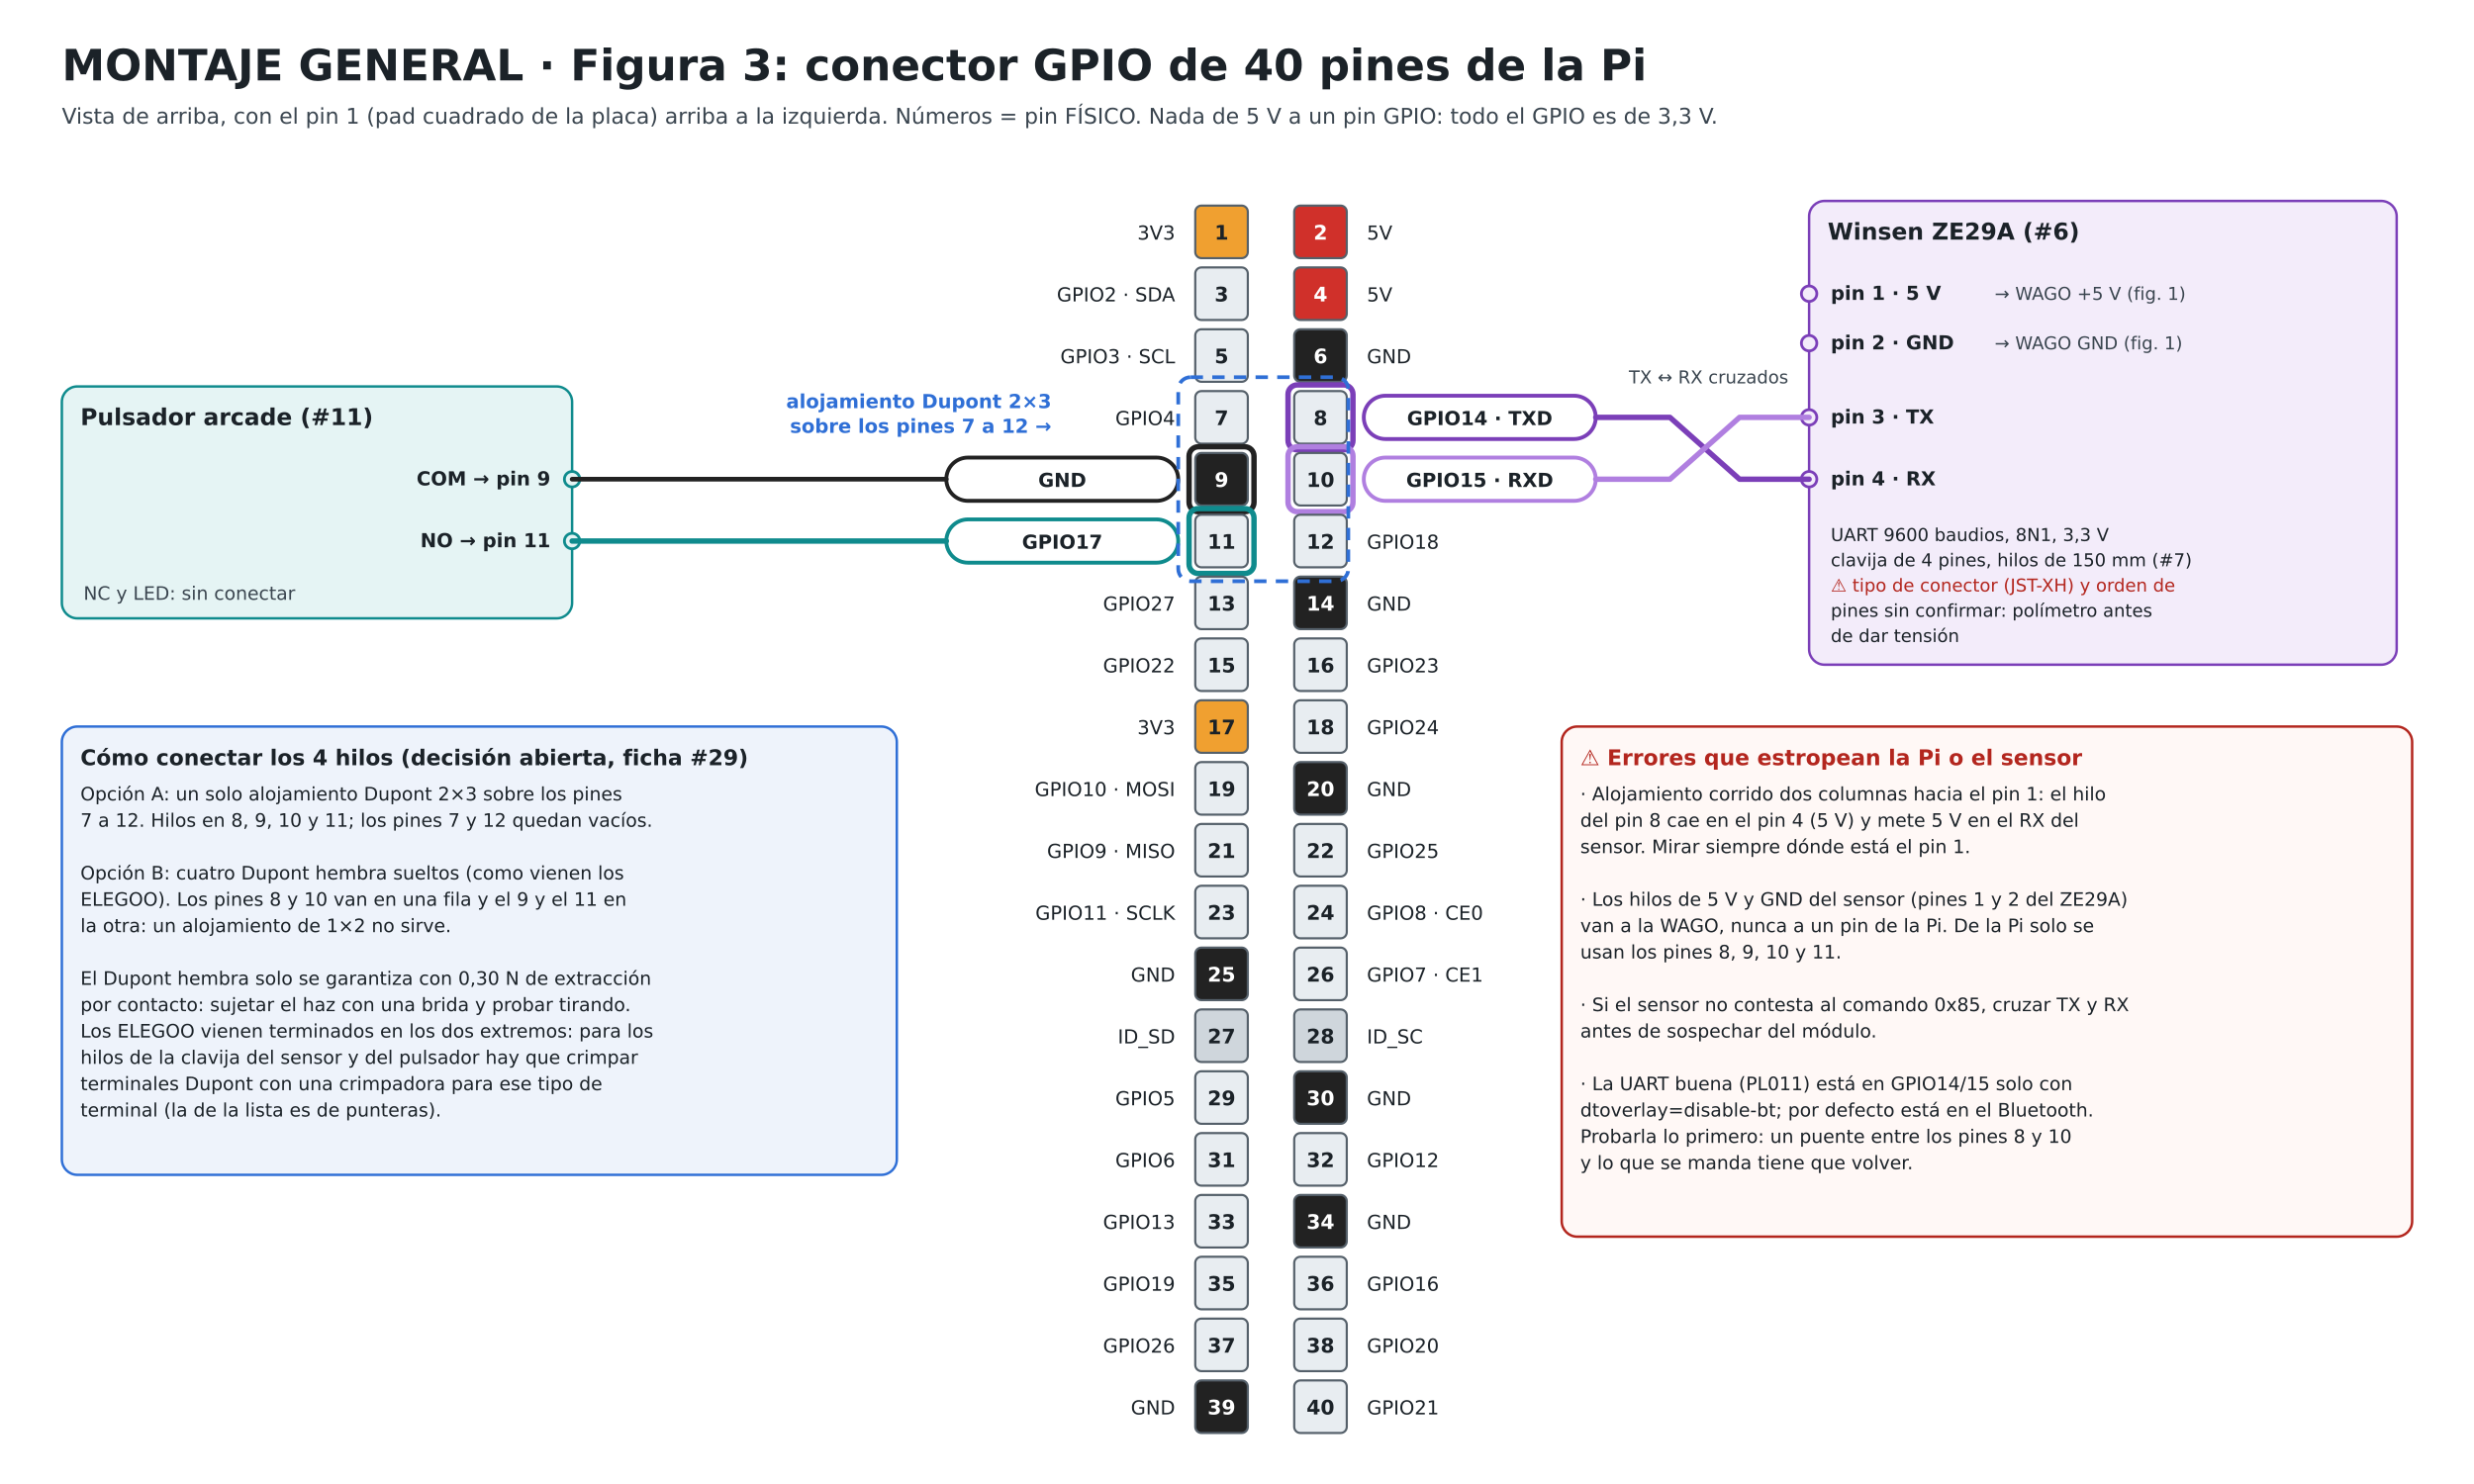
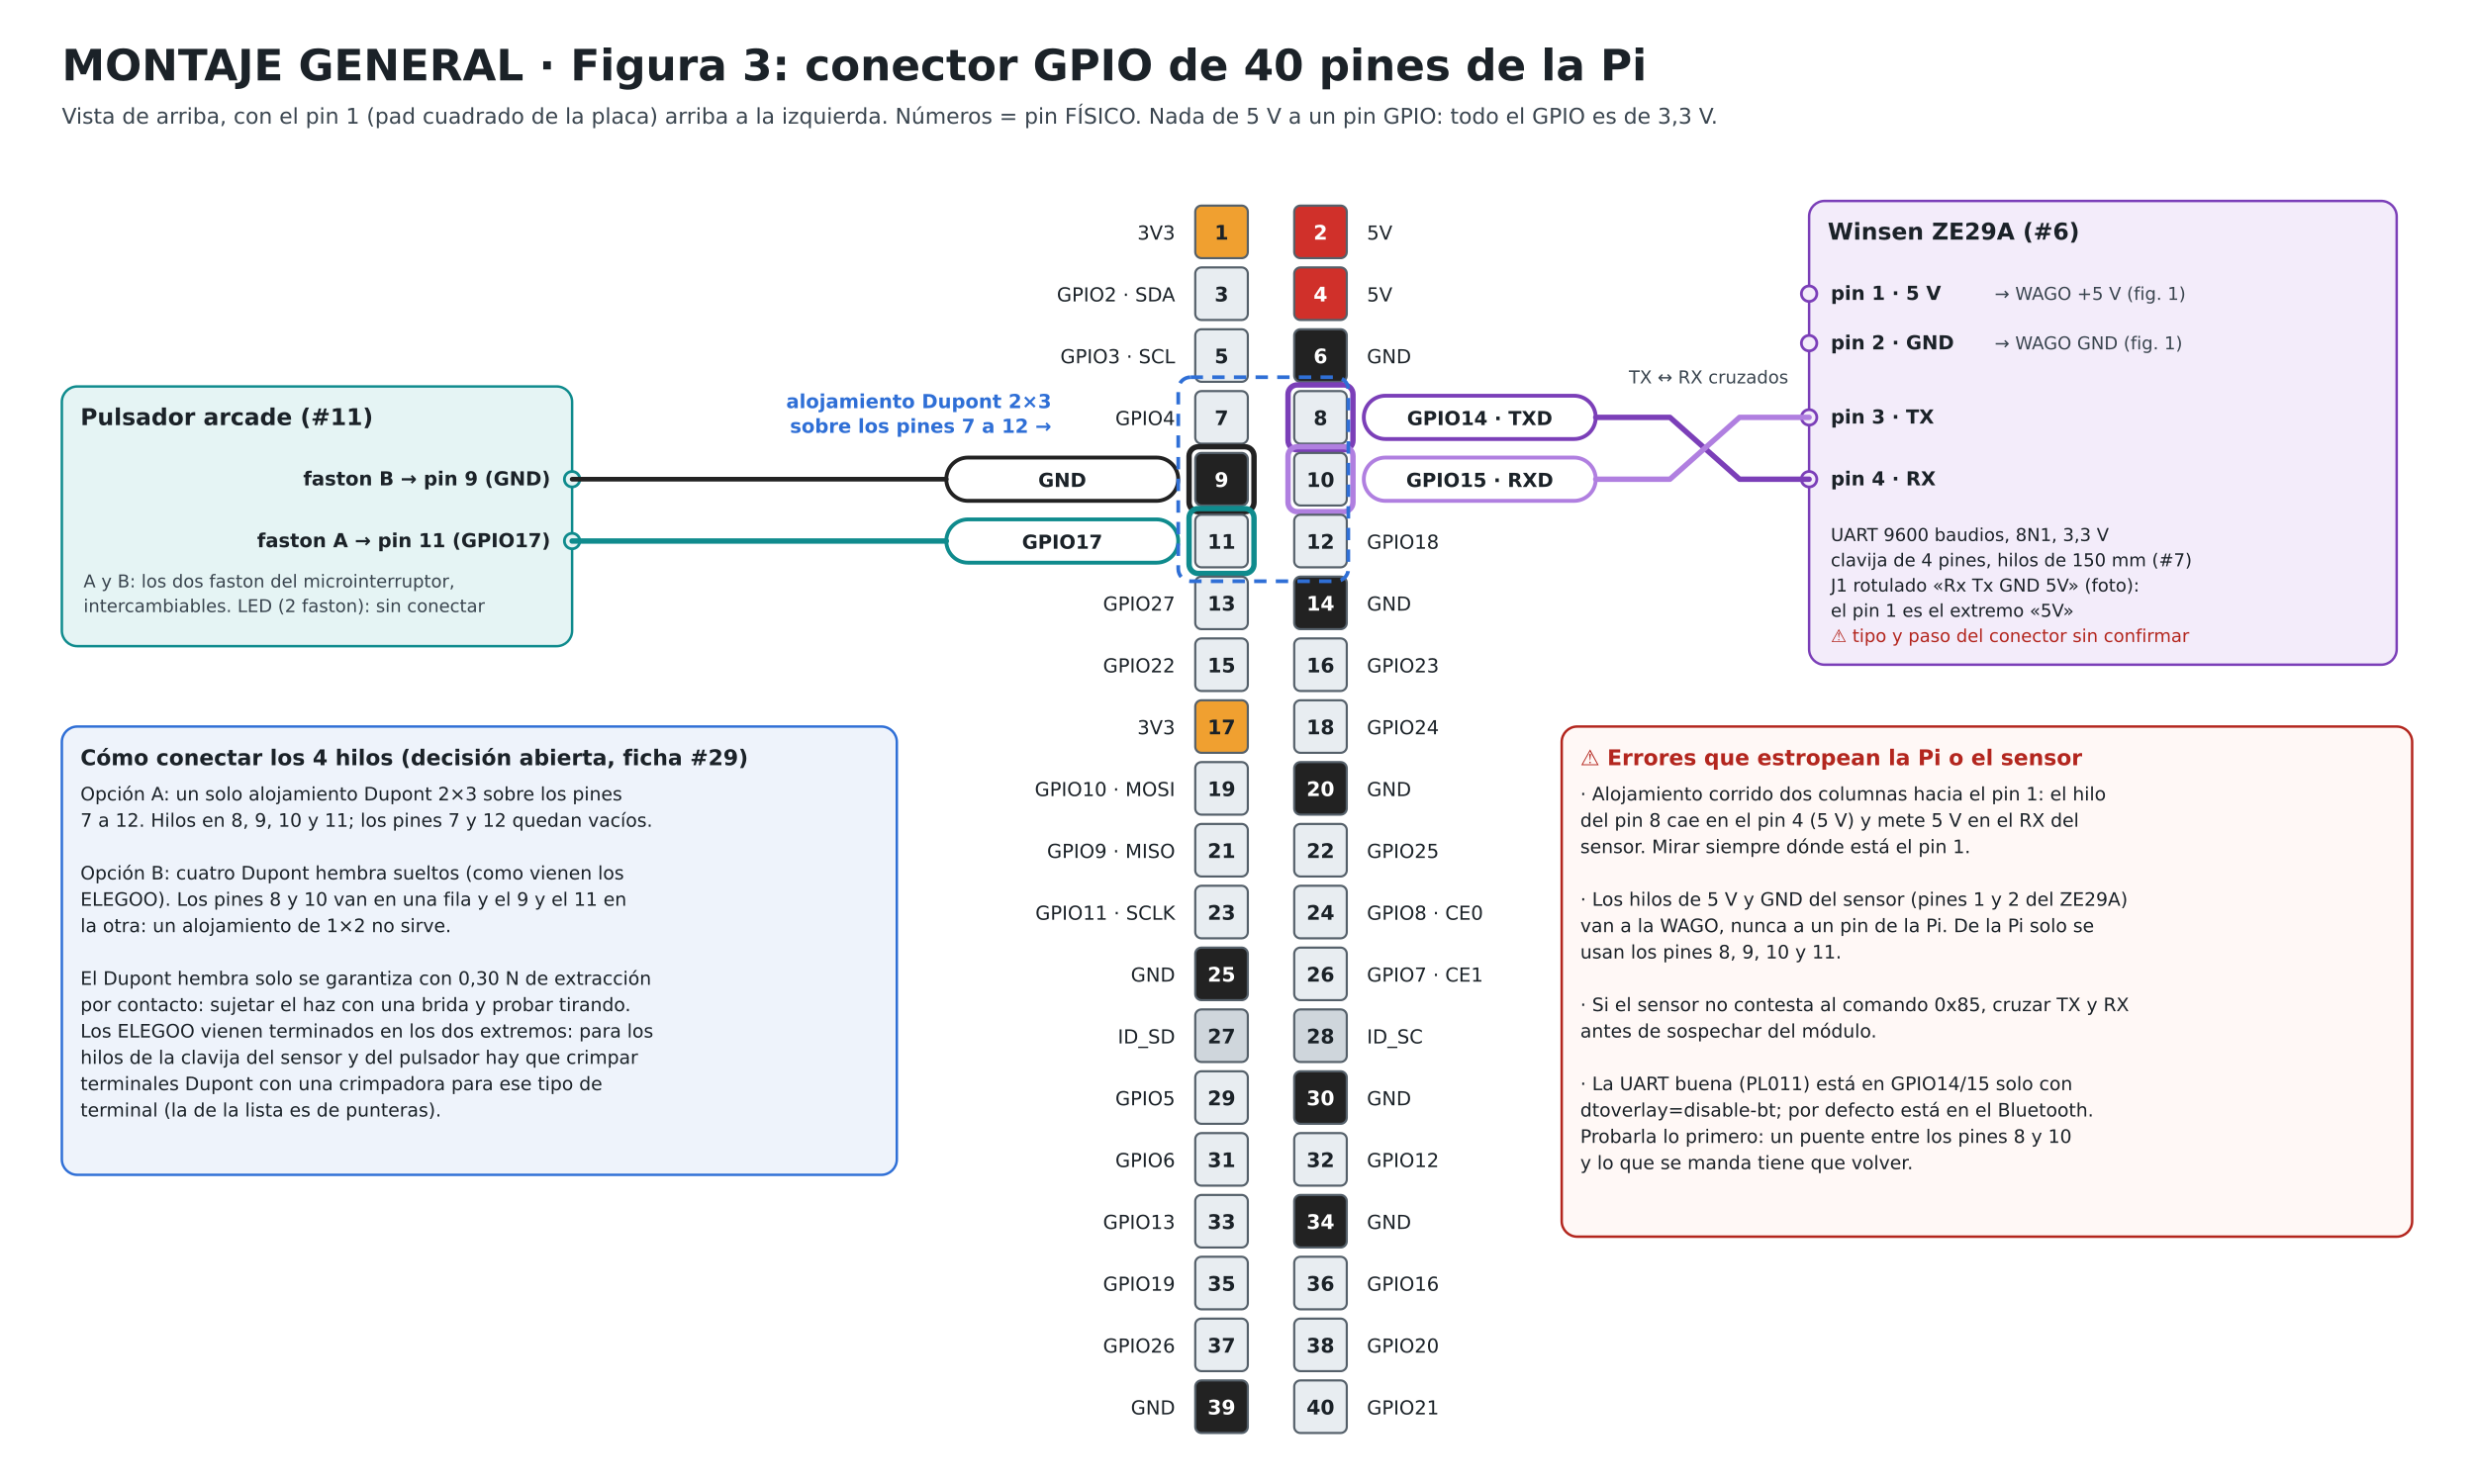
<svg xmlns="http://www.w3.org/2000/svg" width="1600" height="960" viewBox="0 0 1600 960">
  <rect x="0" y="0" width="1600" height="960" fill="#ffffff" />
  <text x="40" y="52" font-family="'DejaVu Sans', Verdana, 'Segoe UI', Helvetica, Arial, sans-serif" font-size="28" font-weight="bold" text-anchor="start" fill="#1b2228">MONTAJE GENERAL · Figura 3: conector GPIO de 40 pines de la Pi</text>
  <text x="40" y="80" font-family="'DejaVu Sans', Verdana, 'Segoe UI', Helvetica, Arial, sans-serif" font-size="14" font-weight="normal" text-anchor="start" fill="#3a454f">Vista de arriba, con el pin 1 (pad cuadrado de la placa) arriba a la izquierda. Números = pin FÍSICO. Nada de 5 V a un pin GPIO: todo el GPIO es de 3,3 V.</text>
  <rect x="773" y="133" width="34" height="34" rx="4" fill="#f0a030" stroke="#55606a" stroke-width="1.4" />
  <text x="790" y="155" font-family="'DejaVu Sans', Verdana, 'Segoe UI', Helvetica, Arial, sans-serif" font-size="13" font-weight="bold" text-anchor="middle" fill="#1b2228">1</text>
  <rect x="837" y="133" width="34" height="34" rx="4" fill="#d0302a" stroke="#55606a" stroke-width="1.4" />
  <text x="854" y="155" font-family="'DejaVu Sans', Verdana, 'Segoe UI', Helvetica, Arial, sans-serif" font-size="13" font-weight="bold" text-anchor="middle" fill="#ffffff">2</text>
  <text x="760" y="155" font-family="'DejaVu Sans', Verdana, 'Segoe UI', Helvetica, Arial, sans-serif" font-size="12.5" font-weight="normal" text-anchor="end" fill="#1b2228">3V3</text>
  <text x="884" y="155" font-family="'DejaVu Sans', Verdana, 'Segoe UI', Helvetica, Arial, sans-serif" font-size="12.5" font-weight="normal" text-anchor="start" fill="#1b2228">5V</text>
  <rect x="773" y="173" width="34" height="34" rx="4" fill="#e8edf1" stroke="#55606a" stroke-width="1.4" />
  <text x="790" y="195" font-family="'DejaVu Sans', Verdana, 'Segoe UI', Helvetica, Arial, sans-serif" font-size="13" font-weight="bold" text-anchor="middle" fill="#1b2228">3</text>
  <rect x="837" y="173" width="34" height="34" rx="4" fill="#d0302a" stroke="#55606a" stroke-width="1.4" />
  <text x="854" y="195" font-family="'DejaVu Sans', Verdana, 'Segoe UI', Helvetica, Arial, sans-serif" font-size="13" font-weight="bold" text-anchor="middle" fill="#ffffff">4</text>
  <text x="760" y="195" font-family="'DejaVu Sans', Verdana, 'Segoe UI', Helvetica, Arial, sans-serif" font-size="12.5" font-weight="normal" text-anchor="end" fill="#1b2228">GPIO2 · SDA</text>
  <text x="884" y="195" font-family="'DejaVu Sans', Verdana, 'Segoe UI', Helvetica, Arial, sans-serif" font-size="12.5" font-weight="normal" text-anchor="start" fill="#1b2228">5V</text>
  <rect x="773" y="213" width="34" height="34" rx="4" fill="#e8edf1" stroke="#55606a" stroke-width="1.4" />
  <text x="790" y="235" font-family="'DejaVu Sans', Verdana, 'Segoe UI', Helvetica, Arial, sans-serif" font-size="13" font-weight="bold" text-anchor="middle" fill="#1b2228">5</text>
  <rect x="837" y="213" width="34" height="34" rx="4" fill="#222222" stroke="#55606a" stroke-width="1.4" />
  <text x="854" y="235" font-family="'DejaVu Sans', Verdana, 'Segoe UI', Helvetica, Arial, sans-serif" font-size="13" font-weight="bold" text-anchor="middle" fill="#ffffff">6</text>
  <text x="760" y="235" font-family="'DejaVu Sans', Verdana, 'Segoe UI', Helvetica, Arial, sans-serif" font-size="12.5" font-weight="normal" text-anchor="end" fill="#1b2228">GPIO3 · SCL</text>
  <text x="884" y="235" font-family="'DejaVu Sans', Verdana, 'Segoe UI', Helvetica, Arial, sans-serif" font-size="12.5" font-weight="normal" text-anchor="start" fill="#1b2228">GND</text>
  <rect x="773" y="253" width="34" height="34" rx="4" fill="#e8edf1" stroke="#55606a" stroke-width="1.4" />
  <text x="790" y="275" font-family="'DejaVu Sans', Verdana, 'Segoe UI', Helvetica, Arial, sans-serif" font-size="13" font-weight="bold" text-anchor="middle" fill="#1b2228">7</text>
  <rect x="837" y="253" width="34" height="34" rx="4" fill="#e8edf1" stroke="#55606a" stroke-width="1.4" />
  <text x="854" y="275" font-family="'DejaVu Sans', Verdana, 'Segoe UI', Helvetica, Arial, sans-serif" font-size="13" font-weight="bold" text-anchor="middle" fill="#1b2228">8</text>
  <rect x="833" y="249" width="42" height="42" rx="6" fill="none" stroke="#7b3fb8" stroke-width="3.5" />
  <text x="760" y="275" font-family="'DejaVu Sans', Verdana, 'Segoe UI', Helvetica, Arial, sans-serif" font-size="12.5" font-weight="normal" text-anchor="end" fill="#1b2228">GPIO4</text>
  <rect x="773" y="293" width="34" height="34" rx="4" fill="#222222" stroke="#55606a" stroke-width="1.4" />
  <text x="790" y="315" font-family="'DejaVu Sans', Verdana, 'Segoe UI', Helvetica, Arial, sans-serif" font-size="13" font-weight="bold" text-anchor="middle" fill="#ffffff">9</text>
  <rect x="769" y="289" width="42" height="42" rx="6" fill="none" stroke="#222222" stroke-width="3.5" />
  <rect x="837" y="293" width="34" height="34" rx="4" fill="#e8edf1" stroke="#55606a" stroke-width="1.4" />
  <text x="854" y="315" font-family="'DejaVu Sans', Verdana, 'Segoe UI', Helvetica, Arial, sans-serif" font-size="13" font-weight="bold" text-anchor="middle" fill="#1b2228">10</text>
  <rect x="833" y="289" width="42" height="42" rx="6" fill="none" stroke="#b07fe0" stroke-width="3.5" />
  <rect x="773" y="333" width="34" height="34" rx="4" fill="#e8edf1" stroke="#55606a" stroke-width="1.4" />
  <text x="790" y="355" font-family="'DejaVu Sans', Verdana, 'Segoe UI', Helvetica, Arial, sans-serif" font-size="13" font-weight="bold" text-anchor="middle" fill="#1b2228">11</text>
  <rect x="769" y="329" width="42" height="42" rx="6" fill="none" stroke="#0f8b8d" stroke-width="3.5" />
  <rect x="837" y="333" width="34" height="34" rx="4" fill="#e8edf1" stroke="#55606a" stroke-width="1.4" />
  <text x="854" y="355" font-family="'DejaVu Sans', Verdana, 'Segoe UI', Helvetica, Arial, sans-serif" font-size="13" font-weight="bold" text-anchor="middle" fill="#1b2228">12</text>
  <text x="884" y="355" font-family="'DejaVu Sans', Verdana, 'Segoe UI', Helvetica, Arial, sans-serif" font-size="12.5" font-weight="normal" text-anchor="start" fill="#1b2228">GPIO18</text>
  <rect x="773" y="373" width="34" height="34" rx="4" fill="#e8edf1" stroke="#55606a" stroke-width="1.4" />
  <text x="790" y="395" font-family="'DejaVu Sans', Verdana, 'Segoe UI', Helvetica, Arial, sans-serif" font-size="13" font-weight="bold" text-anchor="middle" fill="#1b2228">13</text>
  <rect x="837" y="373" width="34" height="34" rx="4" fill="#222222" stroke="#55606a" stroke-width="1.4" />
  <text x="854" y="395" font-family="'DejaVu Sans', Verdana, 'Segoe UI', Helvetica, Arial, sans-serif" font-size="13" font-weight="bold" text-anchor="middle" fill="#ffffff">14</text>
  <text x="760" y="395" font-family="'DejaVu Sans', Verdana, 'Segoe UI', Helvetica, Arial, sans-serif" font-size="12.5" font-weight="normal" text-anchor="end" fill="#1b2228">GPIO27</text>
  <text x="884" y="395" font-family="'DejaVu Sans', Verdana, 'Segoe UI', Helvetica, Arial, sans-serif" font-size="12.5" font-weight="normal" text-anchor="start" fill="#1b2228">GND</text>
  <rect x="773" y="413" width="34" height="34" rx="4" fill="#e8edf1" stroke="#55606a" stroke-width="1.4" />
  <text x="790" y="435" font-family="'DejaVu Sans', Verdana, 'Segoe UI', Helvetica, Arial, sans-serif" font-size="13" font-weight="bold" text-anchor="middle" fill="#1b2228">15</text>
  <rect x="837" y="413" width="34" height="34" rx="4" fill="#e8edf1" stroke="#55606a" stroke-width="1.4" />
  <text x="854" y="435" font-family="'DejaVu Sans', Verdana, 'Segoe UI', Helvetica, Arial, sans-serif" font-size="13" font-weight="bold" text-anchor="middle" fill="#1b2228">16</text>
  <text x="760" y="435" font-family="'DejaVu Sans', Verdana, 'Segoe UI', Helvetica, Arial, sans-serif" font-size="12.5" font-weight="normal" text-anchor="end" fill="#1b2228">GPIO22</text>
  <text x="884" y="435" font-family="'DejaVu Sans', Verdana, 'Segoe UI', Helvetica, Arial, sans-serif" font-size="12.5" font-weight="normal" text-anchor="start" fill="#1b2228">GPIO23</text>
  <rect x="773" y="453" width="34" height="34" rx="4" fill="#f0a030" stroke="#55606a" stroke-width="1.4" />
  <text x="790" y="475" font-family="'DejaVu Sans', Verdana, 'Segoe UI', Helvetica, Arial, sans-serif" font-size="13" font-weight="bold" text-anchor="middle" fill="#1b2228">17</text>
  <rect x="837" y="453" width="34" height="34" rx="4" fill="#e8edf1" stroke="#55606a" stroke-width="1.4" />
  <text x="854" y="475" font-family="'DejaVu Sans', Verdana, 'Segoe UI', Helvetica, Arial, sans-serif" font-size="13" font-weight="bold" text-anchor="middle" fill="#1b2228">18</text>
  <text x="760" y="475" font-family="'DejaVu Sans', Verdana, 'Segoe UI', Helvetica, Arial, sans-serif" font-size="12.5" font-weight="normal" text-anchor="end" fill="#1b2228">3V3</text>
  <text x="884" y="475" font-family="'DejaVu Sans', Verdana, 'Segoe UI', Helvetica, Arial, sans-serif" font-size="12.5" font-weight="normal" text-anchor="start" fill="#1b2228">GPIO24</text>
  <rect x="773" y="493" width="34" height="34" rx="4" fill="#e8edf1" stroke="#55606a" stroke-width="1.4" />
  <text x="790" y="515" font-family="'DejaVu Sans', Verdana, 'Segoe UI', Helvetica, Arial, sans-serif" font-size="13" font-weight="bold" text-anchor="middle" fill="#1b2228">19</text>
  <rect x="837" y="493" width="34" height="34" rx="4" fill="#222222" stroke="#55606a" stroke-width="1.4" />
  <text x="854" y="515" font-family="'DejaVu Sans', Verdana, 'Segoe UI', Helvetica, Arial, sans-serif" font-size="13" font-weight="bold" text-anchor="middle" fill="#ffffff">20</text>
  <text x="760" y="515" font-family="'DejaVu Sans', Verdana, 'Segoe UI', Helvetica, Arial, sans-serif" font-size="12.5" font-weight="normal" text-anchor="end" fill="#1b2228">GPIO10 · MOSI</text>
  <text x="884" y="515" font-family="'DejaVu Sans', Verdana, 'Segoe UI', Helvetica, Arial, sans-serif" font-size="12.5" font-weight="normal" text-anchor="start" fill="#1b2228">GND</text>
  <rect x="773" y="533" width="34" height="34" rx="4" fill="#e8edf1" stroke="#55606a" stroke-width="1.4" />
  <text x="790" y="555" font-family="'DejaVu Sans', Verdana, 'Segoe UI', Helvetica, Arial, sans-serif" font-size="13" font-weight="bold" text-anchor="middle" fill="#1b2228">21</text>
  <rect x="837" y="533" width="34" height="34" rx="4" fill="#e8edf1" stroke="#55606a" stroke-width="1.4" />
  <text x="854" y="555" font-family="'DejaVu Sans', Verdana, 'Segoe UI', Helvetica, Arial, sans-serif" font-size="13" font-weight="bold" text-anchor="middle" fill="#1b2228">22</text>
  <text x="760" y="555" font-family="'DejaVu Sans', Verdana, 'Segoe UI', Helvetica, Arial, sans-serif" font-size="12.5" font-weight="normal" text-anchor="end" fill="#1b2228">GPIO9 · MISO</text>
  <text x="884" y="555" font-family="'DejaVu Sans', Verdana, 'Segoe UI', Helvetica, Arial, sans-serif" font-size="12.5" font-weight="normal" text-anchor="start" fill="#1b2228">GPIO25</text>
  <rect x="773" y="573" width="34" height="34" rx="4" fill="#e8edf1" stroke="#55606a" stroke-width="1.4" />
  <text x="790" y="595" font-family="'DejaVu Sans', Verdana, 'Segoe UI', Helvetica, Arial, sans-serif" font-size="13" font-weight="bold" text-anchor="middle" fill="#1b2228">23</text>
  <rect x="837" y="573" width="34" height="34" rx="4" fill="#e8edf1" stroke="#55606a" stroke-width="1.4" />
  <text x="854" y="595" font-family="'DejaVu Sans', Verdana, 'Segoe UI', Helvetica, Arial, sans-serif" font-size="13" font-weight="bold" text-anchor="middle" fill="#1b2228">24</text>
  <text x="760" y="595" font-family="'DejaVu Sans', Verdana, 'Segoe UI', Helvetica, Arial, sans-serif" font-size="12.5" font-weight="normal" text-anchor="end" fill="#1b2228">GPIO11 · SCLK</text>
  <text x="884" y="595" font-family="'DejaVu Sans', Verdana, 'Segoe UI', Helvetica, Arial, sans-serif" font-size="12.5" font-weight="normal" text-anchor="start" fill="#1b2228">GPIO8 · CE0</text>
  <rect x="773" y="613" width="34" height="34" rx="4" fill="#222222" stroke="#55606a" stroke-width="1.4" />
  <text x="790" y="635" font-family="'DejaVu Sans', Verdana, 'Segoe UI', Helvetica, Arial, sans-serif" font-size="13" font-weight="bold" text-anchor="middle" fill="#ffffff">25</text>
  <rect x="837" y="613" width="34" height="34" rx="4" fill="#e8edf1" stroke="#55606a" stroke-width="1.4" />
  <text x="854" y="635" font-family="'DejaVu Sans', Verdana, 'Segoe UI', Helvetica, Arial, sans-serif" font-size="13" font-weight="bold" text-anchor="middle" fill="#1b2228">26</text>
  <text x="760" y="635" font-family="'DejaVu Sans', Verdana, 'Segoe UI', Helvetica, Arial, sans-serif" font-size="12.5" font-weight="normal" text-anchor="end" fill="#1b2228">GND</text>
  <text x="884" y="635" font-family="'DejaVu Sans', Verdana, 'Segoe UI', Helvetica, Arial, sans-serif" font-size="12.5" font-weight="normal" text-anchor="start" fill="#1b2228">GPIO7 · CE1</text>
  <rect x="773" y="653" width="34" height="34" rx="4" fill="#cfd6dc" stroke="#55606a" stroke-width="1.4" />
  <text x="790" y="675" font-family="'DejaVu Sans', Verdana, 'Segoe UI', Helvetica, Arial, sans-serif" font-size="13" font-weight="bold" text-anchor="middle" fill="#1b2228">27</text>
  <rect x="837" y="653" width="34" height="34" rx="4" fill="#cfd6dc" stroke="#55606a" stroke-width="1.4" />
  <text x="854" y="675" font-family="'DejaVu Sans', Verdana, 'Segoe UI', Helvetica, Arial, sans-serif" font-size="13" font-weight="bold" text-anchor="middle" fill="#1b2228">28</text>
  <text x="760" y="675" font-family="'DejaVu Sans', Verdana, 'Segoe UI', Helvetica, Arial, sans-serif" font-size="12.5" font-weight="normal" text-anchor="end" fill="#1b2228">ID_SD</text>
  <text x="884" y="675" font-family="'DejaVu Sans', Verdana, 'Segoe UI', Helvetica, Arial, sans-serif" font-size="12.5" font-weight="normal" text-anchor="start" fill="#1b2228">ID_SC</text>
  <rect x="773" y="693" width="34" height="34" rx="4" fill="#e8edf1" stroke="#55606a" stroke-width="1.4" />
  <text x="790" y="715" font-family="'DejaVu Sans', Verdana, 'Segoe UI', Helvetica, Arial, sans-serif" font-size="13" font-weight="bold" text-anchor="middle" fill="#1b2228">29</text>
  <rect x="837" y="693" width="34" height="34" rx="4" fill="#222222" stroke="#55606a" stroke-width="1.4" />
  <text x="854" y="715" font-family="'DejaVu Sans', Verdana, 'Segoe UI', Helvetica, Arial, sans-serif" font-size="13" font-weight="bold" text-anchor="middle" fill="#ffffff">30</text>
  <text x="760" y="715" font-family="'DejaVu Sans', Verdana, 'Segoe UI', Helvetica, Arial, sans-serif" font-size="12.5" font-weight="normal" text-anchor="end" fill="#1b2228">GPIO5</text>
  <text x="884" y="715" font-family="'DejaVu Sans', Verdana, 'Segoe UI', Helvetica, Arial, sans-serif" font-size="12.5" font-weight="normal" text-anchor="start" fill="#1b2228">GND</text>
  <rect x="773" y="733" width="34" height="34" rx="4" fill="#e8edf1" stroke="#55606a" stroke-width="1.4" />
  <text x="790" y="755" font-family="'DejaVu Sans', Verdana, 'Segoe UI', Helvetica, Arial, sans-serif" font-size="13" font-weight="bold" text-anchor="middle" fill="#1b2228">31</text>
  <rect x="837" y="733" width="34" height="34" rx="4" fill="#e8edf1" stroke="#55606a" stroke-width="1.4" />
  <text x="854" y="755" font-family="'DejaVu Sans', Verdana, 'Segoe UI', Helvetica, Arial, sans-serif" font-size="13" font-weight="bold" text-anchor="middle" fill="#1b2228">32</text>
  <text x="760" y="755" font-family="'DejaVu Sans', Verdana, 'Segoe UI', Helvetica, Arial, sans-serif" font-size="12.5" font-weight="normal" text-anchor="end" fill="#1b2228">GPIO6</text>
  <text x="884" y="755" font-family="'DejaVu Sans', Verdana, 'Segoe UI', Helvetica, Arial, sans-serif" font-size="12.5" font-weight="normal" text-anchor="start" fill="#1b2228">GPIO12</text>
  <rect x="773" y="773" width="34" height="34" rx="4" fill="#e8edf1" stroke="#55606a" stroke-width="1.4" />
  <text x="790" y="795" font-family="'DejaVu Sans', Verdana, 'Segoe UI', Helvetica, Arial, sans-serif" font-size="13" font-weight="bold" text-anchor="middle" fill="#1b2228">33</text>
  <rect x="837" y="773" width="34" height="34" rx="4" fill="#222222" stroke="#55606a" stroke-width="1.4" />
  <text x="854" y="795" font-family="'DejaVu Sans', Verdana, 'Segoe UI', Helvetica, Arial, sans-serif" font-size="13" font-weight="bold" text-anchor="middle" fill="#ffffff">34</text>
  <text x="760" y="795" font-family="'DejaVu Sans', Verdana, 'Segoe UI', Helvetica, Arial, sans-serif" font-size="12.5" font-weight="normal" text-anchor="end" fill="#1b2228">GPIO13</text>
  <text x="884" y="795" font-family="'DejaVu Sans', Verdana, 'Segoe UI', Helvetica, Arial, sans-serif" font-size="12.5" font-weight="normal" text-anchor="start" fill="#1b2228">GND</text>
  <rect x="773" y="813" width="34" height="34" rx="4" fill="#e8edf1" stroke="#55606a" stroke-width="1.4" />
  <text x="790" y="835" font-family="'DejaVu Sans', Verdana, 'Segoe UI', Helvetica, Arial, sans-serif" font-size="13" font-weight="bold" text-anchor="middle" fill="#1b2228">35</text>
  <rect x="837" y="813" width="34" height="34" rx="4" fill="#e8edf1" stroke="#55606a" stroke-width="1.4" />
  <text x="854" y="835" font-family="'DejaVu Sans', Verdana, 'Segoe UI', Helvetica, Arial, sans-serif" font-size="13" font-weight="bold" text-anchor="middle" fill="#1b2228">36</text>
  <text x="760" y="835" font-family="'DejaVu Sans', Verdana, 'Segoe UI', Helvetica, Arial, sans-serif" font-size="12.5" font-weight="normal" text-anchor="end" fill="#1b2228">GPIO19</text>
  <text x="884" y="835" font-family="'DejaVu Sans', Verdana, 'Segoe UI', Helvetica, Arial, sans-serif" font-size="12.5" font-weight="normal" text-anchor="start" fill="#1b2228">GPIO16</text>
  <rect x="773" y="853" width="34" height="34" rx="4" fill="#e8edf1" stroke="#55606a" stroke-width="1.4" />
  <text x="790" y="875" font-family="'DejaVu Sans', Verdana, 'Segoe UI', Helvetica, Arial, sans-serif" font-size="13" font-weight="bold" text-anchor="middle" fill="#1b2228">37</text>
  <rect x="837" y="853" width="34" height="34" rx="4" fill="#e8edf1" stroke="#55606a" stroke-width="1.4" />
  <text x="854" y="875" font-family="'DejaVu Sans', Verdana, 'Segoe UI', Helvetica, Arial, sans-serif" font-size="13" font-weight="bold" text-anchor="middle" fill="#1b2228">38</text>
  <text x="760" y="875" font-family="'DejaVu Sans', Verdana, 'Segoe UI', Helvetica, Arial, sans-serif" font-size="12.5" font-weight="normal" text-anchor="end" fill="#1b2228">GPIO26</text>
  <text x="884" y="875" font-family="'DejaVu Sans', Verdana, 'Segoe UI', Helvetica, Arial, sans-serif" font-size="12.5" font-weight="normal" text-anchor="start" fill="#1b2228">GPIO20</text>
  <rect x="773" y="893" width="34" height="34" rx="4" fill="#222222" stroke="#55606a" stroke-width="1.4" />
  <text x="790" y="915" font-family="'DejaVu Sans', Verdana, 'Segoe UI', Helvetica, Arial, sans-serif" font-size="13" font-weight="bold" text-anchor="middle" fill="#ffffff">39</text>
  <rect x="837" y="893" width="34" height="34" rx="4" fill="#e8edf1" stroke="#55606a" stroke-width="1.4" />
  <text x="854" y="915" font-family="'DejaVu Sans', Verdana, 'Segoe UI', Helvetica, Arial, sans-serif" font-size="13" font-weight="bold" text-anchor="middle" fill="#1b2228">40</text>
  <text x="760" y="915" font-family="'DejaVu Sans', Verdana, 'Segoe UI', Helvetica, Arial, sans-serif" font-size="12.5" font-weight="normal" text-anchor="end" fill="#1b2228">GND</text>
  <text x="884" y="915" font-family="'DejaVu Sans', Verdana, 'Segoe UI', Helvetica, Arial, sans-serif" font-size="12.5" font-weight="normal" text-anchor="start" fill="#1b2228">GPIO21</text>
  <rect x="882" y="256" width="150" height="28" rx="14" fill="#ffffff" stroke="#7b3fb8" stroke-width="2.5" />
  <text x="957" y="275" font-family="'DejaVu Sans', Verdana, 'Segoe UI', Helvetica, Arial, sans-serif" font-size="12.5" font-weight="bold" text-anchor="middle" fill="#1b2228">GPIO14 · TXD</text>
  <rect x="882" y="296" width="150" height="28" rx="14" fill="#ffffff" stroke="#b07fe0" stroke-width="2.5" />
  <text x="957" y="315" font-family="'DejaVu Sans', Verdana, 'Segoe UI', Helvetica, Arial, sans-serif" font-size="12.5" font-weight="bold" text-anchor="middle" fill="#1b2228">GPIO15 · RXD</text>
  <rect x="612" y="296" width="150" height="28" rx="14" fill="#ffffff" stroke="#222222" stroke-width="2.5" />
  <text x="687" y="315" font-family="'DejaVu Sans', Verdana, 'Segoe UI', Helvetica, Arial, sans-serif" font-size="12.5" font-weight="bold" text-anchor="middle" fill="#1b2228">GND</text>
  <rect x="612" y="336" width="150" height="28" rx="14" fill="#ffffff" stroke="#0f8b8d" stroke-width="2.5" />
  <text x="687" y="355" font-family="'DejaVu Sans', Verdana, 'Segoe UI', Helvetica, Arial, sans-serif" font-size="12.5" font-weight="bold" text-anchor="middle" fill="#1b2228">GPIO17</text>
  <rect x="762" y="244" width="110" height="132" rx="8" fill="none" stroke="#2f6fd6" stroke-width="2.4" stroke-dasharray="8,6" />
  <text x="750" y="275" font-family="'DejaVu Sans', Verdana, 'Segoe UI', Helvetica, Arial, sans-serif" font-size="1" font-weight="normal" text-anchor="start" fill="#1b2228" />
  <text x="680" y="264" font-family="'DejaVu Sans', Verdana, 'Segoe UI', Helvetica, Arial, sans-serif" font-size="12.5" font-weight="bold" text-anchor="end" fill="#2f6fd6">alojamiento Dupont 2×3</text>
  <text x="680" y="280" font-family="'DejaVu Sans', Verdana, 'Segoe UI', Helvetica, Arial, sans-serif" font-size="12.5" font-weight="bold" text-anchor="end" fill="#2f6fd6">sobre los pines 7 a 12 →</text>
  <rect x="1170" y="130" width="380" height="300" rx="10" fill="#f3ecfa" stroke="#7b3fb8" stroke-width="1.6" />
  <text x="1182" y="155" font-family="'DejaVu Sans', Verdana, 'Segoe UI', Helvetica, Arial, sans-serif" font-size="15" font-weight="bold" text-anchor="start" fill="#1b2228">Winsen ZE29A (#6)</text>
  <circle cx="1170" cy="190" r="5" fill="#f3ecfa" stroke="#7b3fb8" stroke-width="1.8" />
  <text x="1184" y="194" font-family="'DejaVu Sans', Verdana, 'Segoe UI', Helvetica, Arial, sans-serif" font-size="12.5" font-weight="bold" text-anchor="start" fill="#1b2228">pin 1 · 5 V</text>
  <circle cx="1170" cy="222" r="5" fill="#f3ecfa" stroke="#7b3fb8" stroke-width="1.8" />
  <text x="1184" y="226" font-family="'DejaVu Sans', Verdana, 'Segoe UI', Helvetica, Arial, sans-serif" font-size="12.5" font-weight="bold" text-anchor="start" fill="#1b2228">pin 2 · GND</text>
  <circle cx="1170" cy="270" r="5" fill="#f3ecfa" stroke="#7b3fb8" stroke-width="1.8" />
  <text x="1184" y="274" font-family="'DejaVu Sans', Verdana, 'Segoe UI', Helvetica, Arial, sans-serif" font-size="12.5" font-weight="bold" text-anchor="start" fill="#1b2228">pin 3 · TX</text>
  <circle cx="1170" cy="310" r="5" fill="#f3ecfa" stroke="#7b3fb8" stroke-width="1.8" />
  <text x="1184" y="314" font-family="'DejaVu Sans', Verdana, 'Segoe UI', Helvetica, Arial, sans-serif" font-size="12.5" font-weight="bold" text-anchor="start" fill="#1b2228">pin 4 · RX</text>
  <text x="1290" y="194" font-family="'DejaVu Sans', Verdana, 'Segoe UI', Helvetica, Arial, sans-serif" font-size="11.5" font-weight="normal" text-anchor="start" fill="#3a454f">→ WAGO +5 V (fig. 1)</text>
  <text x="1290" y="226" font-family="'DejaVu Sans', Verdana, 'Segoe UI', Helvetica, Arial, sans-serif" font-size="11.5" font-weight="normal" text-anchor="start" fill="#3a454f">→ WAGO GND (fig. 1)</text>
  <text x="1184" y="350.0" font-family="'DejaVu Sans', Verdana, 'Segoe UI', Helvetica, Arial, sans-serif" font-size="11.5" font-weight="normal" text-anchor="start" fill="#1b2228">UART 9600 baudios, 8N1, 3,3 V</text>
  <text x="1184" y="366.33" font-family="'DejaVu Sans', Verdana, 'Segoe UI', Helvetica, Arial, sans-serif" font-size="11.5" font-weight="normal" text-anchor="start" fill="#1b2228">clavija de 4 pines, hilos de 150 mm (#7)</text>
-   <text x="1184" y="382.66" font-family="'DejaVu Sans', Verdana, 'Segoe UI', Helvetica, Arial, sans-serif" font-size="11.5" font-weight="normal" text-anchor="start" fill="#b3261e">⚠ tipo de conector (JST-XH) y orden de</text>
-   <text x="1184" y="398.99" font-family="'DejaVu Sans', Verdana, 'Segoe UI', Helvetica, Arial, sans-serif" font-size="11.5" font-weight="normal" text-anchor="start" fill="#1b2228">pines sin confirmar: polímetro antes</text>
-   <text x="1184" y="415.32" font-family="'DejaVu Sans', Verdana, 'Segoe UI', Helvetica, Arial, sans-serif" font-size="11.5" font-weight="normal" text-anchor="start" fill="#1b2228">de dar tensión</text>
+   <text x="1184" y="382.66" font-family="'DejaVu Sans', Verdana, 'Segoe UI', Helvetica, Arial, sans-serif" font-size="11.5" font-weight="normal" text-anchor="start" fill="#1b2228">J1 rotulado «Rx Tx GND 5V» (foto):</text>
+   <text x="1184" y="398.99" font-family="'DejaVu Sans', Verdana, 'Segoe UI', Helvetica, Arial, sans-serif" font-size="11.5" font-weight="normal" text-anchor="start" fill="#1b2228">el pin 1 es el extremo «5V»</text>
+   <text x="1184" y="415.32" font-family="'DejaVu Sans', Verdana, 'Segoe UI', Helvetica, Arial, sans-serif" font-size="11.5" font-weight="normal" text-anchor="start" fill="#b3261e">⚠ tipo y paso del conector sin confirmar</text>
  <path d="M1032,270 L1080,270 L1125,310 L1170,310" fill="none" stroke="#7b3fb8" stroke-width="3.5" stroke-linejoin="round" stroke-linecap="round" />
  <path d="M1032,310 L1080,310 L1125,270 L1170,270" fill="none" stroke="#b07fe0" stroke-width="3.5" stroke-linejoin="round" stroke-linecap="round" />
  <rect x="1045.8" y="235.5" width="118.4" height="17.5" fill="#ffffff" opacity="0.92" rx="3" />
  <text x="1105" y="248" font-family="'DejaVu Sans', Verdana, 'Segoe UI', Helvetica, Arial, sans-serif" font-size="11.5" font-weight="normal" text-anchor="middle" fill="#3a454f">TX ↔ RX cruzados</text>
-   <rect x="40" y="250" width="330" height="150" rx="10" fill="#e5f4f4" stroke="#0f8b8d" stroke-width="1.6" />
+   <rect x="40" y="250" width="330" height="168" rx="10" fill="#e5f4f4" stroke="#0f8b8d" stroke-width="1.6" />
  <text x="52" y="275" font-family="'DejaVu Sans', Verdana, 'Segoe UI', Helvetica, Arial, sans-serif" font-size="15" font-weight="bold" text-anchor="start" fill="#1b2228">Pulsador arcade (#11)</text>
  <circle cx="370" cy="310" r="5" fill="#e5f4f4" stroke="#0f8b8d" stroke-width="1.8" />
-   <text x="356" y="314" font-family="'DejaVu Sans', Verdana, 'Segoe UI', Helvetica, Arial, sans-serif" font-size="12.5" font-weight="bold" text-anchor="end" fill="#1b2228">COM → pin 9</text>
+   <text x="356" y="314" font-family="'DejaVu Sans', Verdana, 'Segoe UI', Helvetica, Arial, sans-serif" font-size="12.5" font-weight="bold" text-anchor="end" fill="#1b2228">faston B → pin 9 (GND)</text>
  <circle cx="370" cy="350" r="5" fill="#e5f4f4" stroke="#0f8b8d" stroke-width="1.8" />
-   <text x="356" y="354" font-family="'DejaVu Sans', Verdana, 'Segoe UI', Helvetica, Arial, sans-serif" font-size="12.5" font-weight="bold" text-anchor="end" fill="#1b2228">NO → pin 11</text>
-   <text x="54" y="388" font-family="'DejaVu Sans', Verdana, 'Segoe UI', Helvetica, Arial, sans-serif" font-size="12" font-weight="normal" text-anchor="start" fill="#3a454f">NC y LED: sin conectar</text>
+   <text x="356" y="354" font-family="'DejaVu Sans', Verdana, 'Segoe UI', Helvetica, Arial, sans-serif" font-size="12.5" font-weight="bold" text-anchor="end" fill="#1b2228">faston A → pin 11 (GPIO17)</text>
+   <text x="54" y="380" font-family="'DejaVu Sans', Verdana, 'Segoe UI', Helvetica, Arial, sans-serif" font-size="11.5" font-weight="normal" text-anchor="start" fill="#3a454f">A y B: los dos faston del microinterruptor,</text>
+   <text x="54" y="396" font-family="'DejaVu Sans', Verdana, 'Segoe UI', Helvetica, Arial, sans-serif" font-size="11.5" font-weight="normal" text-anchor="start" fill="#3a454f">intercambiables. LED (2 faston): sin conectar</text>
  <path d="M612,310 L370,310" fill="none" stroke="#222222" stroke-width="3" stroke-linejoin="round" stroke-linecap="round" />
  <path d="M612,350 L370,350" fill="none" stroke="#0f8b8d" stroke-width="3.5" stroke-linejoin="round" stroke-linecap="round" />
  <rect x="40" y="470" width="540" height="290" rx="10" fill="#eef3fb" stroke="#2f6fd6" stroke-width="1.6" />
  <text x="52" y="495" font-family="'DejaVu Sans', Verdana, 'Segoe UI', Helvetica, Arial, sans-serif" font-size="14" font-weight="bold" text-anchor="start" fill="#1b2228">Cómo conectar los 4 hilos (decisión abierta, ficha #29)</text>
  <text x="52" y="517.8" font-family="'DejaVu Sans', Verdana, 'Segoe UI', Helvetica, Arial, sans-serif" font-size="12" font-weight="normal" text-anchor="start" fill="#1b2228">Opción A: un solo alojamiento Dupont 2×3 sobre los pines</text>
  <text x="52" y="534.84" font-family="'DejaVu Sans', Verdana, 'Segoe UI', Helvetica, Arial, sans-serif" font-size="12" font-weight="normal" text-anchor="start" fill="#1b2228">7 a 12. Hilos en 8, 9, 10 y 11; los pines 7 y 12 quedan vacíos.</text>
  <text x="52" y="551.88" font-family="'DejaVu Sans', Verdana, 'Segoe UI', Helvetica, Arial, sans-serif" font-size="12" font-weight="normal" text-anchor="start" fill="#1b2228" />
  <text x="52" y="568.92" font-family="'DejaVu Sans', Verdana, 'Segoe UI', Helvetica, Arial, sans-serif" font-size="12" font-weight="normal" text-anchor="start" fill="#1b2228">Opción B: cuatro Dupont hembra sueltos (como vienen los</text>
  <text x="52" y="585.96" font-family="'DejaVu Sans', Verdana, 'Segoe UI', Helvetica, Arial, sans-serif" font-size="12" font-weight="normal" text-anchor="start" fill="#1b2228">ELEGOO). Los pines 8 y 10 van en una fila y el 9 y el 11 en</text>
  <text x="52" y="603.0" font-family="'DejaVu Sans', Verdana, 'Segoe UI', Helvetica, Arial, sans-serif" font-size="12" font-weight="normal" text-anchor="start" fill="#1b2228">la otra: un alojamiento de 1×2 no sirve.</text>
  <text x="52" y="620.04" font-family="'DejaVu Sans', Verdana, 'Segoe UI', Helvetica, Arial, sans-serif" font-size="12" font-weight="normal" text-anchor="start" fill="#1b2228" />
  <text x="52" y="637.08" font-family="'DejaVu Sans', Verdana, 'Segoe UI', Helvetica, Arial, sans-serif" font-size="12" font-weight="normal" text-anchor="start" fill="#1b2228">El Dupont hembra solo se garantiza con 0,30 N de extracción</text>
  <text x="52" y="654.12" font-family="'DejaVu Sans', Verdana, 'Segoe UI', Helvetica, Arial, sans-serif" font-size="12" font-weight="normal" text-anchor="start" fill="#1b2228">por contacto: sujetar el haz con una brida y probar tirando.</text>
  <text x="52" y="671.16" font-family="'DejaVu Sans', Verdana, 'Segoe UI', Helvetica, Arial, sans-serif" font-size="12" font-weight="normal" text-anchor="start" fill="#1b2228">Los ELEGOO vienen terminados en los dos extremos: para los</text>
  <text x="52" y="688.2" font-family="'DejaVu Sans', Verdana, 'Segoe UI', Helvetica, Arial, sans-serif" font-size="12" font-weight="normal" text-anchor="start" fill="#1b2228">hilos de la clavija del sensor y del pulsador hay que crimpar</text>
  <text x="52" y="705.24" font-family="'DejaVu Sans', Verdana, 'Segoe UI', Helvetica, Arial, sans-serif" font-size="12" font-weight="normal" text-anchor="start" fill="#1b2228">terminales Dupont con una crimpadora para ese tipo de</text>
  <text x="52" y="722.28" font-family="'DejaVu Sans', Verdana, 'Segoe UI', Helvetica, Arial, sans-serif" font-size="12" font-weight="normal" text-anchor="start" fill="#1b2228">terminal (la de la lista es de punteras).</text>
  <rect x="1010" y="470" width="550" height="330" rx="10" fill="#fff8f6" stroke="#b3261e" stroke-width="1.6" />
  <text x="1022" y="495" font-family="'DejaVu Sans', Verdana, 'Segoe UI', Helvetica, Arial, sans-serif" font-size="14" font-weight="bold" text-anchor="start" fill="#b3261e">⚠ Errores que estropean la Pi o el sensor</text>
  <text x="1022" y="517.8" font-family="'DejaVu Sans', Verdana, 'Segoe UI', Helvetica, Arial, sans-serif" font-size="12" font-weight="normal" text-anchor="start" fill="#1b2228">· Alojamiento corrido dos columnas hacia el pin 1: el hilo</text>
  <text x="1022" y="534.84" font-family="'DejaVu Sans', Verdana, 'Segoe UI', Helvetica, Arial, sans-serif" font-size="12" font-weight="normal" text-anchor="start" fill="#1b2228">  del pin 8 cae en el pin 4 (5 V) y mete 5 V en el RX del</text>
  <text x="1022" y="551.88" font-family="'DejaVu Sans', Verdana, 'Segoe UI', Helvetica, Arial, sans-serif" font-size="12" font-weight="normal" text-anchor="start" fill="#1b2228">  sensor. Mirar siempre dónde está el pin 1.</text>
  <text x="1022" y="568.92" font-family="'DejaVu Sans', Verdana, 'Segoe UI', Helvetica, Arial, sans-serif" font-size="12" font-weight="normal" text-anchor="start" fill="#1b2228" />
  <text x="1022" y="585.96" font-family="'DejaVu Sans', Verdana, 'Segoe UI', Helvetica, Arial, sans-serif" font-size="12" font-weight="normal" text-anchor="start" fill="#1b2228">· Los hilos de 5 V y GND del sensor (pines 1 y 2 del ZE29A)</text>
  <text x="1022" y="603.0" font-family="'DejaVu Sans', Verdana, 'Segoe UI', Helvetica, Arial, sans-serif" font-size="12" font-weight="normal" text-anchor="start" fill="#1b2228">  van a la WAGO, nunca a un pin de la Pi. De la Pi solo se</text>
  <text x="1022" y="620.04" font-family="'DejaVu Sans', Verdana, 'Segoe UI', Helvetica, Arial, sans-serif" font-size="12" font-weight="normal" text-anchor="start" fill="#1b2228">  usan los pines 8, 9, 10 y 11.</text>
  <text x="1022" y="637.08" font-family="'DejaVu Sans', Verdana, 'Segoe UI', Helvetica, Arial, sans-serif" font-size="12" font-weight="normal" text-anchor="start" fill="#1b2228" />
  <text x="1022" y="654.12" font-family="'DejaVu Sans', Verdana, 'Segoe UI', Helvetica, Arial, sans-serif" font-size="12" font-weight="normal" text-anchor="start" fill="#1b2228">· Si el sensor no contesta al comando 0x85, cruzar TX y RX</text>
  <text x="1022" y="671.16" font-family="'DejaVu Sans', Verdana, 'Segoe UI', Helvetica, Arial, sans-serif" font-size="12" font-weight="normal" text-anchor="start" fill="#1b2228">  antes de sospechar del módulo.</text>
  <text x="1022" y="688.2" font-family="'DejaVu Sans', Verdana, 'Segoe UI', Helvetica, Arial, sans-serif" font-size="12" font-weight="normal" text-anchor="start" fill="#1b2228" />
  <text x="1022" y="705.24" font-family="'DejaVu Sans', Verdana, 'Segoe UI', Helvetica, Arial, sans-serif" font-size="12" font-weight="normal" text-anchor="start" fill="#1b2228">· La UART buena (PL011) está en GPIO14/15 solo con</text>
  <text x="1022" y="722.28" font-family="'DejaVu Sans', Verdana, 'Segoe UI', Helvetica, Arial, sans-serif" font-size="12" font-weight="normal" text-anchor="start" fill="#1b2228">  dtoverlay=disable-bt; por defecto está en el Bluetooth.</text>
  <text x="1022" y="739.32" font-family="'DejaVu Sans', Verdana, 'Segoe UI', Helvetica, Arial, sans-serif" font-size="12" font-weight="normal" text-anchor="start" fill="#1b2228">  Probarla lo primero: un puente entre los pines 8 y 10</text>
  <text x="1022" y="756.36" font-family="'DejaVu Sans', Verdana, 'Segoe UI', Helvetica, Arial, sans-serif" font-size="12" font-weight="normal" text-anchor="start" fill="#1b2228">  y lo que se manda tiene que volver.</text>
</svg>
